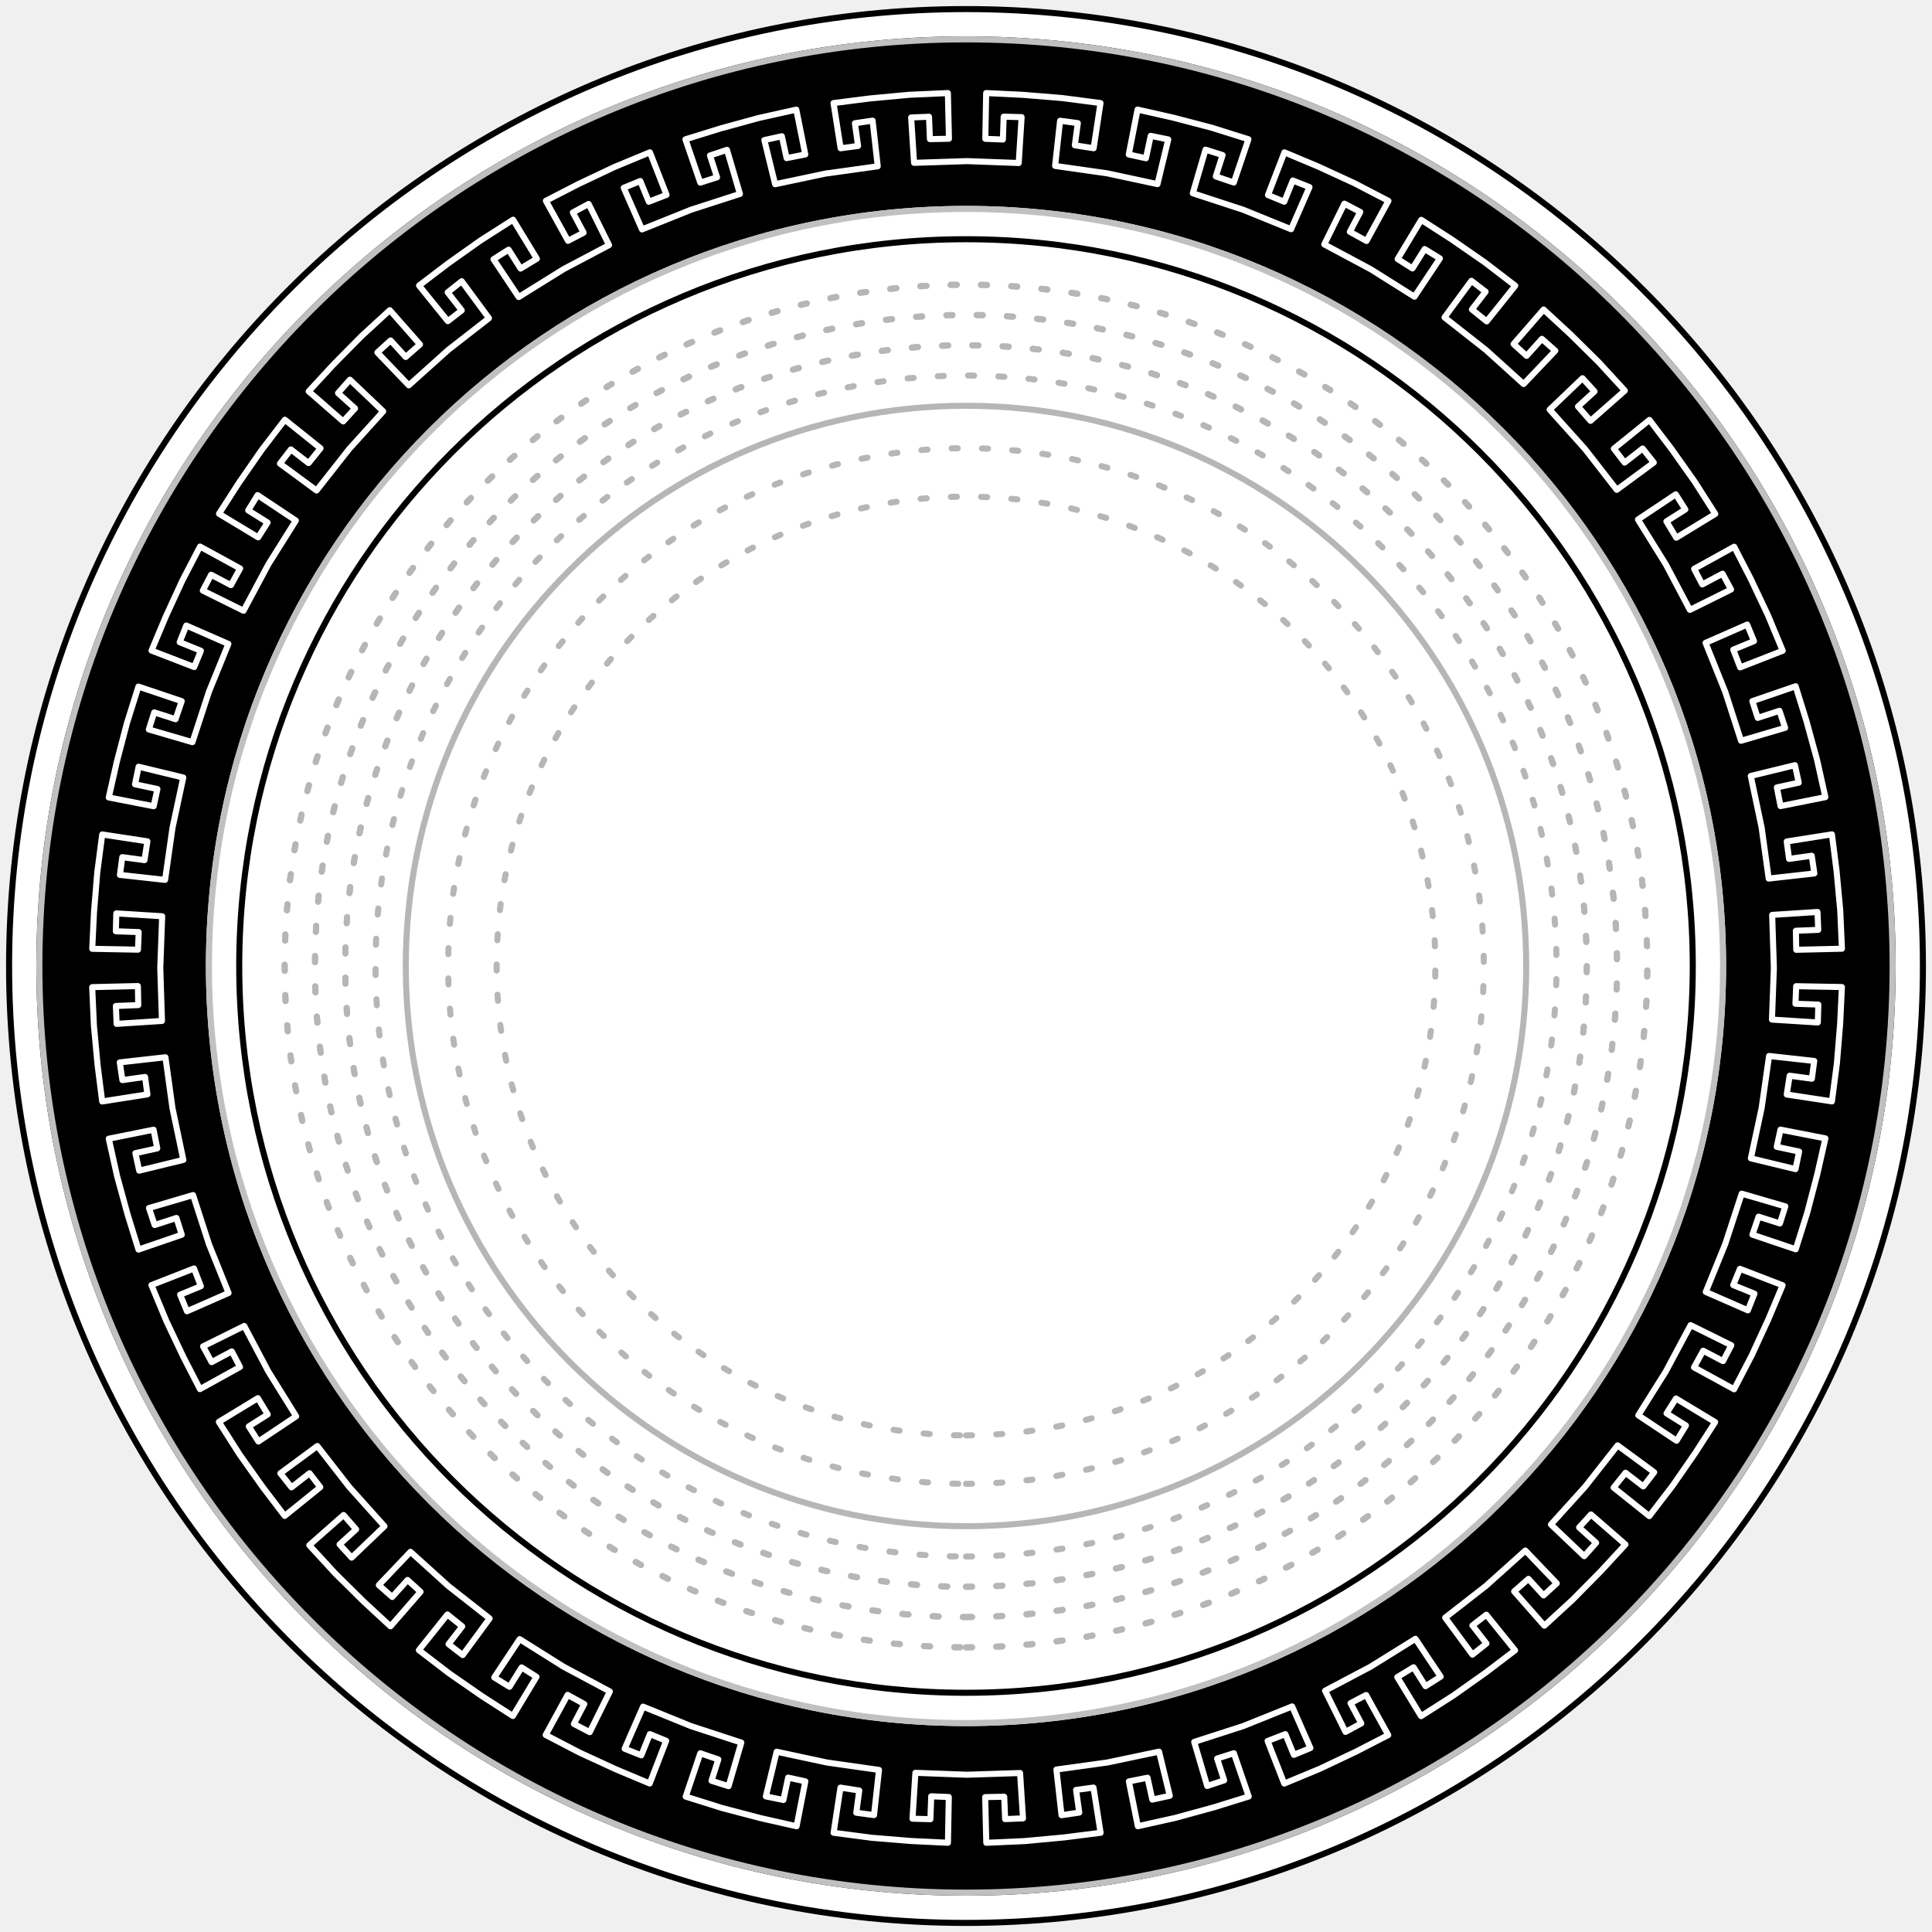
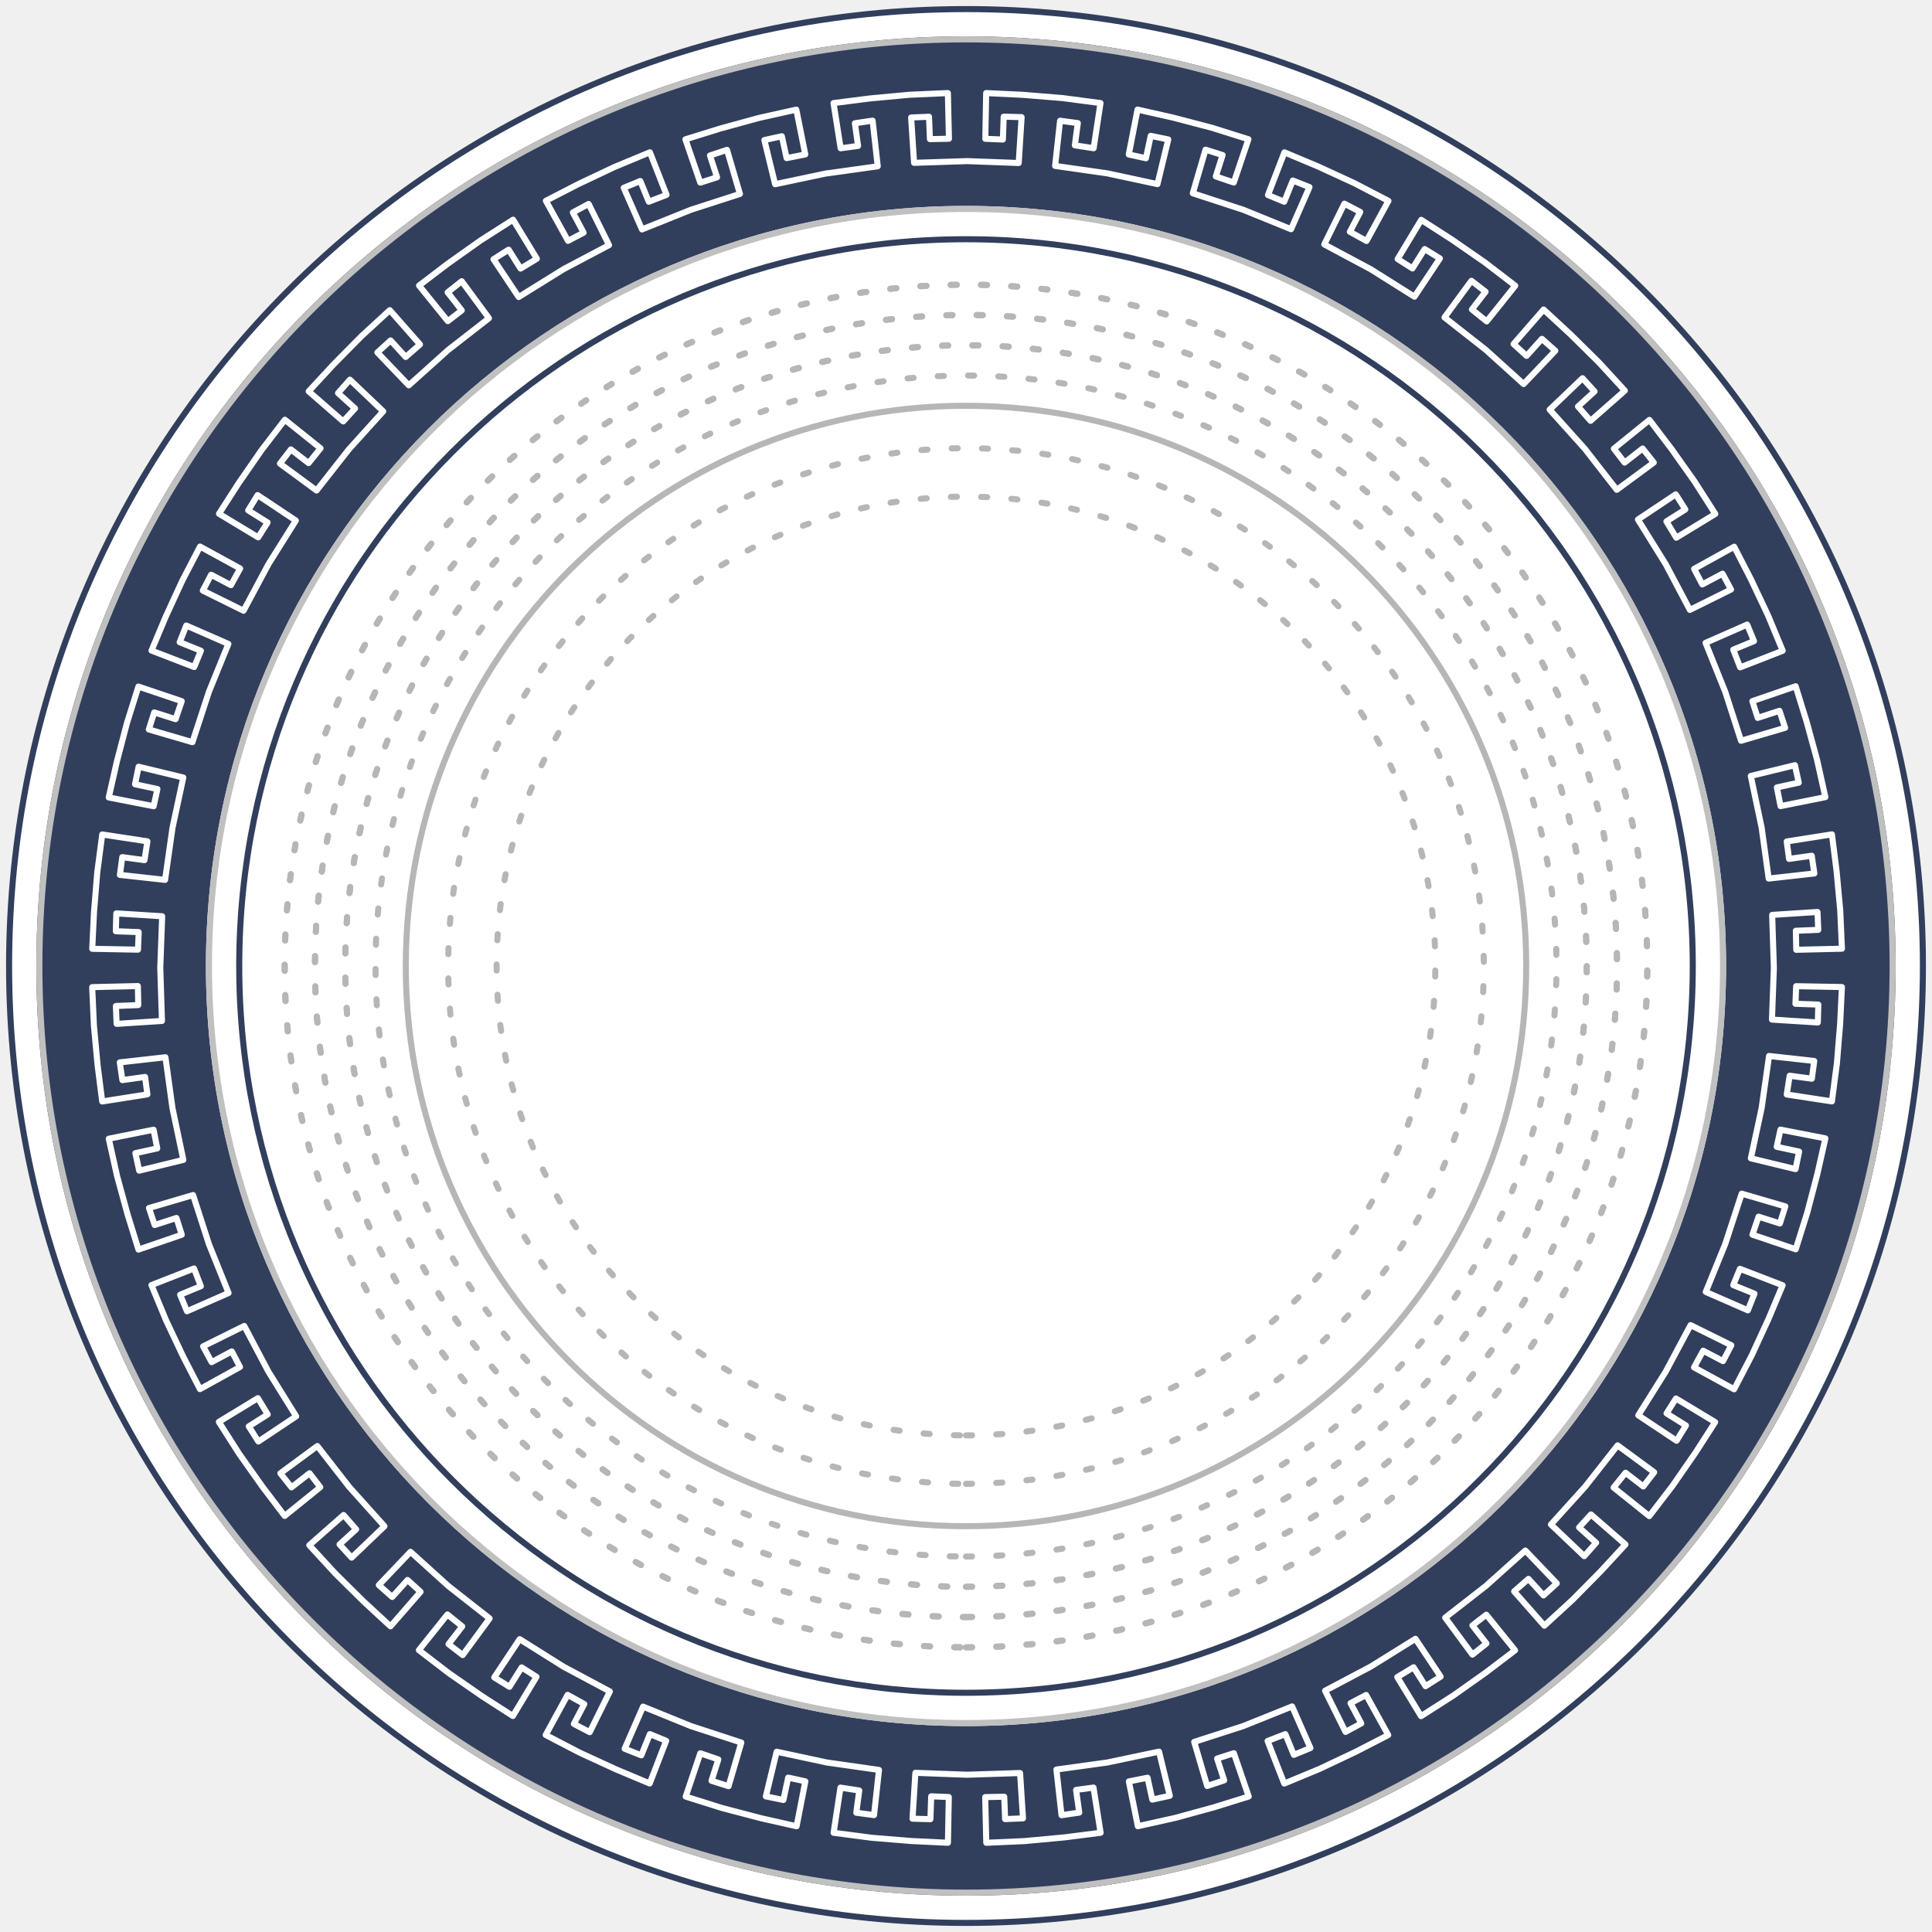
<svg xmlns="http://www.w3.org/2000/svg" viewBox="0 0 319 319" fill="none">
-   <path d="M317.5 159.5C317.5 246.761 246.761 317.5 159.5 317.5C72.239 317.5 1.5 246.761 1.5 159.5C1.5 72.239 72.239 1.5 159.5 1.5C246.761 1.5 317.5 72.239 317.5 159.5Z" fill="white" stroke="black" stroke-miterlimit="1.5" stroke-linecap="round" stroke-linejoin="round" />
-   <path d="M279.5 159.5C279.5 225.774 225.774 279.5 159.5 279.5C93.226 279.5 39.5 225.774 39.5 159.5C39.5 93.226 93.226 39.5 159.5 39.5C225.774 39.5 279.5 93.226 279.5 159.5Z" fill="white" stroke="black" stroke-miterlimit="1.5" stroke-linecap="round" stroke-linejoin="round" />
+   <path d="M317.5 159.5C317.5 246.761 246.761 317.5 159.5 317.5C72.239 317.5 1.5 246.761 1.5 159.5C1.5 72.239 72.239 1.5 159.5 1.5C246.761 1.5 317.5 72.239 317.5 159.5Z" fill="white" stroke="#313f5d" stroke-miterlimit="1.5" stroke-linecap="round" stroke-linejoin="round" />
+   <path d="M279.5 159.5C279.5 225.774 225.774 279.5 159.5 279.5C93.226 279.5 39.5 225.774 39.5 159.5C39.5 93.226 93.226 39.5 159.5 39.5C225.774 39.5 279.5 93.226 279.5 159.5Z" fill="white" stroke="#313f5d" stroke-miterlimit="1.5" stroke-linecap="round" stroke-linejoin="round" />
  <path d="M159.5 272C221.632 272 272 221.632 272 159.5C272 97.368 221.632 47 159.5 47C97.368 47 47 97.368 47 159.5C47 221.632 97.368 272 159.5 272Z" stroke="#B6B6B6" stroke-miterlimit="1.5" stroke-linecap="round" stroke-linejoin="round" stroke-dasharray="1 4" />
  <path d="M159.5 267C218.871 267 267 218.871 267 159.5C267 100.129 218.871 52 159.5 52C100.129 52 52 100.129 52 159.5C52 218.871 100.129 267 159.5 267Z" stroke="#B6B6B6" stroke-miterlimit="1.5" stroke-linecap="round" stroke-linejoin="round" stroke-dasharray="1 4" />
  <path d="M159.5 262C216.109 262 262 216.109 262 159.5C262 102.891 216.109 57 159.5 57C102.891 57 57 102.891 57 159.5C57 216.109 102.891 262 159.5 262Z" stroke="#B6B6B6" stroke-miterlimit="1.5" stroke-linecap="round" stroke-linejoin="round" stroke-dasharray="1 4" />
  <path d="M159.5 272C221.632 272 272 221.632 272 159.5C272 97.368 221.632 47 159.5 47C97.368 47 47 97.368 47 159.5C47 221.632 97.368 272 159.5 272Z" stroke="#B6B6B6" stroke-miterlimit="1.5" stroke-linecap="round" stroke-linejoin="round" stroke-dasharray="1 4" />
  <path d="M159.5 267C218.871 267 267 218.871 267 159.5C267 100.129 218.871 52 159.5 52C100.129 52 52 100.129 52 159.5C52 218.871 100.129 267 159.5 267Z" stroke="#B6B6B6" stroke-miterlimit="1.5" stroke-linecap="round" stroke-linejoin="round" stroke-dasharray="1 4" />
  <path d="M159.5 262C216.109 262 262 216.109 262 159.5C262 102.891 216.109 57 159.5 57C102.891 57 57 102.891 57 159.5C57 216.109 102.891 262 159.5 262Z" stroke="#B6B6B6" stroke-miterlimit="1.5" stroke-linecap="round" stroke-linejoin="round" stroke-dasharray="1 4" />
  <path d="M159.5 257C213.348 257 257 213.348 257 159.5C257 105.652 213.348 62 159.5 62C105.652 62 62 105.652 62 159.5C62 213.348 105.652 257 159.5 257Z" stroke="#B6B6B6" stroke-miterlimit="1.5" stroke-linecap="round" stroke-linejoin="round" stroke-dasharray="1 4" />
  <path d="M159.5 245C206.72 245 245 206.72 245 159.5C245 112.28 206.72 74 159.5 74C112.28 74 74 112.28 74 159.5C74 206.72 112.28 245 159.5 245Z" stroke="#B6B6B6" stroke-miterlimit="1.5" stroke-linecap="round" stroke-linejoin="round" stroke-dasharray="1 4" />
  <path d="M159.5 237C202.302 237 237 202.302 237 159.5C237 116.698 202.302 82 159.5 82C116.698 82 82 116.698 82 159.5C82 202.302 116.698 237 159.5 237Z" stroke="#B6B6B6" stroke-miterlimit="1.5" stroke-linecap="round" stroke-linejoin="round" stroke-dasharray="1 4" />
  <path d="M159.5 252C210.586 252 252 210.586 252 159.5C252 108.414 210.586 67 159.5 67C108.414 67 67 108.414 67 159.5C67 210.586 108.414 252 159.5 252Z" stroke="#B6B6B6" stroke-miterlimit="1.5" stroke-linecap="round" stroke-linejoin="round" />
-   <path fill-rule="evenodd" clip-rule="evenodd" d="M159.5 313C244.276 313 313 244.276 313 159.5C313 74.724 244.276 6 159.5 6C74.724 6 6 74.724 6 159.5C6 244.276 74.724 313 159.5 313ZM159.5 285C228.812 285 285 228.812 285 159.5C285 90.188 228.812 34 159.5 34C90.188 34 34 90.188 34 159.5C34 228.812 90.188 285 159.5 285Z" fill="black" />
+   <path fill-rule="evenodd" clip-rule="evenodd" d="M159.5 313C244.276 313 313 244.276 313 159.5C313 74.724 244.276 6 159.5 6C74.724 6 6 74.724 6 159.5C6 244.276 74.724 313 159.5 313ZM159.5 285C228.812 285 285 228.812 285 159.5C285 90.188 228.812 34 159.5 34C90.188 34 34 90.188 34 159.5C34 228.812 90.188 285 159.5 285Z" fill="#313f5d" />
  <path d="M284.5 159.5C284.5 228.536 228.536 284.5 159.5 284.5C90.464 284.5 34.5 228.536 34.5 159.5C34.5 90.464 90.464 34.5 159.5 34.5C228.536 34.5 284.5 90.464 284.5 159.5Z" stroke="#C0C0C0" stroke-miterlimit="1.5" stroke-linecap="round" stroke-linejoin="round" />
  <path d="M312.5 159.5C312.5 244 244 312.5 159.5 312.5C75 312.5 6.5 244 6.5 159.5C6.5 75 75 6.5 159.5 6.5C244 6.5 312.5 75 312.5 159.5Z" stroke="#C0C0C0" stroke-miterlimit="1.5" stroke-linecap="round" stroke-linejoin="round" />
  <path d="M136.554 28.607L127.984 30.418L126.206 23.128L129.094 22.495L129.882 26.108L132.965 25.5L131.48 18.102L125.29 19.479L118.94 21.219L113.174 23.008L115.627 30.156L118.394 29.273L117.227 25.678L120.034 24.744L122.175 32.023L114.092 34.633L106.004 37.881L102.988 31.011L105.722 29.886L107.126 33.308L110.056 32.173L107.309 25.145L101.452 27.577L95.5 30.392L90.133 33.156L93.789 39.769L96.362 38.419L94.588 35.082L97.19 33.675L100.563 40.471L93.05 44.443L85.644 49.045L81.481 42.804L83.978 41.221L85.954 44.347L88.643 42.721L84.717 36.276L79.372 39.688L73.999 43.495L69.194 47.148L73.943 53.026L76.242 51.25L73.915 48.271L76.234 46.433L80.735 52.541L74.007 57.78L67.498 63.623L62.311 58.202L64.494 56.209L66.985 58.943L69.349 56.873L64.361 51.211L59.692 55.501L55.064 60.185L50.968 64.62L56.668 69.581L58.623 67.432L55.813 64.904L57.776 62.69L63.273 67.921L57.615 74.179L52.268 80.987L46.223 76.544L48.029 74.203L50.954 76.466L52.926 74.019L47.035 69.303L43.176 74.336L39.428 79.749L36.16 84.825L42.631 88.726L44.185 86.272L40.98 84.267L42.532 81.748L48.849 85.95L44.327 93.149L40.213 100.841L33.487 97.515L34.859 94.897L38.133 96.616L39.65 93.864L33.029 90.244L30.104 95.87L27.352 101.852L25.016 107.419L32.066 110.136L33.17 107.449L29.666 106.032L30.756 103.281L37.708 106.322L34.495 114.226L31.775 122.546L24.573 120.443L25.467 117.625L28.991 118.748L30.004 115.774L22.854 113.363L20.954 119.412L19.287 125.782L17.956 131.671L25.372 133.118L25.991 130.28L22.294 129.495L22.888 126.596L30.263 128.38L28.485 136.669L27.257 145.28L19.799 144.457L20.192 141.527L23.857 142.022L24.339 138.917L16.879 137.782L16.057 144.07L15.519 150.632L15.229 156.662L22.784 156.802L22.902 153.9L19.124 153.767L19.207 150.81L26.779 151.287L26.462 159.818L26.744 168.571L19.257 169.056L19.135 166.103L22.83 165.954L22.766 162.812L15.223 162.99L15.505 169.325L16.115 175.881L16.876 181.869L24.341 180.695L23.952 177.817L20.209 178.342L19.777 175.415L27.317 174.57L28.481 182.985L30.274 191.513L22.985 193.291L22.352 190.403L25.965 189.615L25.357 186.532L17.959 188.017L19.336 194.207L21.076 200.558L22.865 206.323L30.013 203.871L29.13 201.103L25.535 202.27L24.601 199.463L31.88 197.322L34.49 205.405L37.74 213.491L30.87 216.508L29.745 213.774L33.167 212.37L32.032 209.44L25.004 212.187L27.435 218.044L30.251 223.996L33.015 229.363L39.628 225.706L38.278 223.134L34.941 224.908L33.533 222.306L40.33 218.933L44.301 226.445L48.903 233.85L42.661 238.014L41.078 235.517L44.204 233.54L42.578 230.852L36.134 234.777L39.545 240.123L43.352 245.495L47.005 250.301L52.883 245.552L51.107 243.253L48.128 245.58L46.291 243.261L52.398 238.759L57.637 245.489L63.482 252L58.061 257.187L56.067 255.004L58.801 252.513L56.731 250.148L51.069 255.136L55.36 259.806L60.044 264.433L64.478 268.529L69.439 262.829L67.29 260.875L64.762 263.685L62.548 261.721L67.779 256.225L74.037 261.882L80.845 267.228L76.401 273.273L74.061 271.467L76.323 268.542L73.876 266.57L69.161 272.462L74.193 276.32L79.606 280.069L84.682 283.337L88.583 276.865L86.129 275.312L84.124 278.516L81.605 276.965L85.807 270.647L93.006 275.169L100.698 279.283L97.372 286.008L94.753 284.636L96.473 281.362L93.721 279.846L90.101 286.467L95.727 289.392L101.709 292.143L107.275 294.48L109.993 287.429L107.306 286.325L105.889 289.829L103.138 288.739L106.179 281.788L114.083 285.001L122.402 287.722L120.299 294.924L117.482 294.03L118.604 290.506L115.63 289.492L113.219 296.643L119.269 298.543L125.639 300.21L131.527 301.541L132.975 294.125L130.137 293.506L129.351 297.203L126.453 296.609L128.236 289.234L136.525 291.012L145.136 292.241L144.313 299.698L141.383 299.306L141.878 295.641L138.773 295.158L137.638 302.618L143.926 303.441L150.488 303.978L156.518 304.268L156.658 296.713L153.756 296.596L153.623 300.373L150.666 300.291L151.143 292.718L159.675 293.034L168.428 292.75L168.913 300.237L165.959 300.359L165.811 296.664L162.669 296.728L162.847 304.271L169.181 303.99L175.738 303.379L181.726 302.618L180.552 295.153L177.674 295.542L178.199 299.285L175.272 299.717L174.427 292.177L182.842 291.012L191.372 289.219L193.149 296.508L190.262 297.141L189.473 293.528L186.391 294.137L187.875 301.535L194.065 300.157L200.416 298.418L206.181 296.628L203.729 289.481L200.961 290.363L202.129 293.958L199.321 294.892L197.18 287.613L205.263 285.004L213.349 281.755L216.366 288.625L213.632 289.75L212.228 286.328L209.298 287.463L212.045 294.491L217.901 292.059L223.853 289.244L229.221 286.48L225.564 279.867L222.992 281.216L224.766 284.554L222.163 285.961L218.791 279.165L226.304 275.193L233.709 270.591L237.872 276.832L235.375 278.415L233.399 275.289L230.71 276.915L234.636 283.36L239.981 279.948L245.354 276.142L250.159 272.488L245.41 266.61L243.111 268.386L245.438 271.365L243.119 273.203L238.618 267.095L245.347 261.856L251.858 256.013L257.045 261.434L254.862 263.427L252.371 260.693L250.007 262.763L254.995 268.425L259.664 264.135L264.292 259.451L268.388 255.016L262.688 250.055L260.733 252.204L263.543 254.732L261.58 256.946L256.083 251.715L261.74 245.457L267.087 238.649L273.132 243.092L271.326 245.433L268.401 243.17L266.429 245.617L272.32 250.332L276.179 245.3L279.927 239.887L283.196 234.811L276.724 230.91L275.17 233.364L278.375 235.369L276.823 237.888L270.506 233.686L275.027 226.487L279.14 218.795L285.865 222.121L284.494 224.739L281.219 223.02L279.703 225.772L286.324 229.392L289.249 223.766L292.001 217.784L294.337 212.217L287.286 209.5L286.183 212.187L289.686 213.604L288.597 216.355L281.645 213.314L284.858 205.41L287.579 197.09L294.781 199.193L293.886 202.011L290.363 200.888L289.349 203.862L296.499 206.273L298.4 200.224L300.067 193.854L301.398 187.965L293.982 186.518L293.363 189.356L297.06 190.141L296.466 193.04L289.091 191.256L290.869 182.967L292.098 174.356L299.555 175.179L299.163 178.109L295.498 177.614L295.015 180.719L302.475 181.854L303.298 175.566L303.835 169.004L304.125 162.974L296.57 162.834L296.453 165.736L300.23 165.869L300.148 168.826L292.575 168.349L292.891 159.817L292.608 151.064L300.095 150.579L300.217 153.532L296.522 153.681L296.586 156.823L304.13 156.645L303.848 150.31L303.238 143.754L302.476 137.765L295.012 138.94L295.4 141.818L299.143 141.293L299.575 144.22L292.035 145.064L290.871 136.65L289.077 128.121L296.366 126.343L296.999 129.231L293.386 130.019L293.995 133.102L301.393 131.617L300.015 125.428L298.276 119.077L296.486 113.312L289.339 115.764L290.221 118.532L293.816 117.364L294.75 120.171L287.471 122.313L284.862 114.23L281.614 106.144L288.483 103.127L289.608 105.861L286.187 107.265L287.322 110.195L294.35 107.448L291.918 101.591L289.102 95.639L286.339 90.272L279.726 93.928L281.075 96.501L284.413 94.727L285.82 97.329L279.023 100.702L275.051 93.189L270.449 85.784L276.69 81.621L278.273 84.117L275.147 86.094L276.774 88.783L283.218 84.857L279.806 79.512L276 74.139L272.346 69.334L266.469 74.082L268.244 76.381L271.223 74.055L273.061 76.373L266.953 80.875L261.714 74.146L255.87 67.635L261.291 62.448L263.284 64.632L260.551 67.122L262.62 69.487L268.282 64.499L263.992 59.829L259.308 55.202L254.873 51.106L249.912 56.806L252.061 58.76L254.59 55.95L256.803 57.913L251.573 63.41L245.315 57.753L238.507 52.407L242.95 46.362L245.291 48.168L243.029 51.093L245.476 53.065L250.191 47.173L245.158 43.315L239.745 39.566L234.669 36.298L230.768 42.77L233.222 44.323L235.227 41.119L237.747 42.67L233.544 48.988L226.345 44.465L218.654 40.352L221.979 33.626L224.598 34.998L222.879 38.272L225.631 39.789L229.251 33.168L223.625 30.243L217.643 27.491L212.076 25.155L209.359 32.205L212.045 33.309L213.463 29.805L216.214 30.895L213.173 37.847L205.268 34.633L196.947 31.912L199.05 24.71L201.868 25.605L200.745 29.129L203.719 30.142L206.131 22.992L200.081 21.092L193.711 19.424L187.823 18.093L186.375 25.51L189.213 26.129L189.999 22.431L192.897 23.025L191.114 30.401L182.824 28.622L174.212 27.393L175.034 19.936L177.964 20.328L177.469 23.993L180.574 24.476L181.709 17.016L175.422 16.193L168.859 15.656L162.829 15.366L162.689 22.921L165.592 23.038L165.724 19.261L168.682 19.343L168.204 26.916L159.676 26.601L150.925 26.887L150.44 19.399L153.394 19.277L153.543 22.973L156.685 22.909L156.507 15.365L150.172 15.647L143.616 16.257L137.627 17.018L138.801 24.483L141.68 24.095L141.155 20.351L144.081 19.919L144.926 27.459L136.47 28.641" stroke="white" stroke-linecap="round" stroke-linejoin="round" />
</svg>
